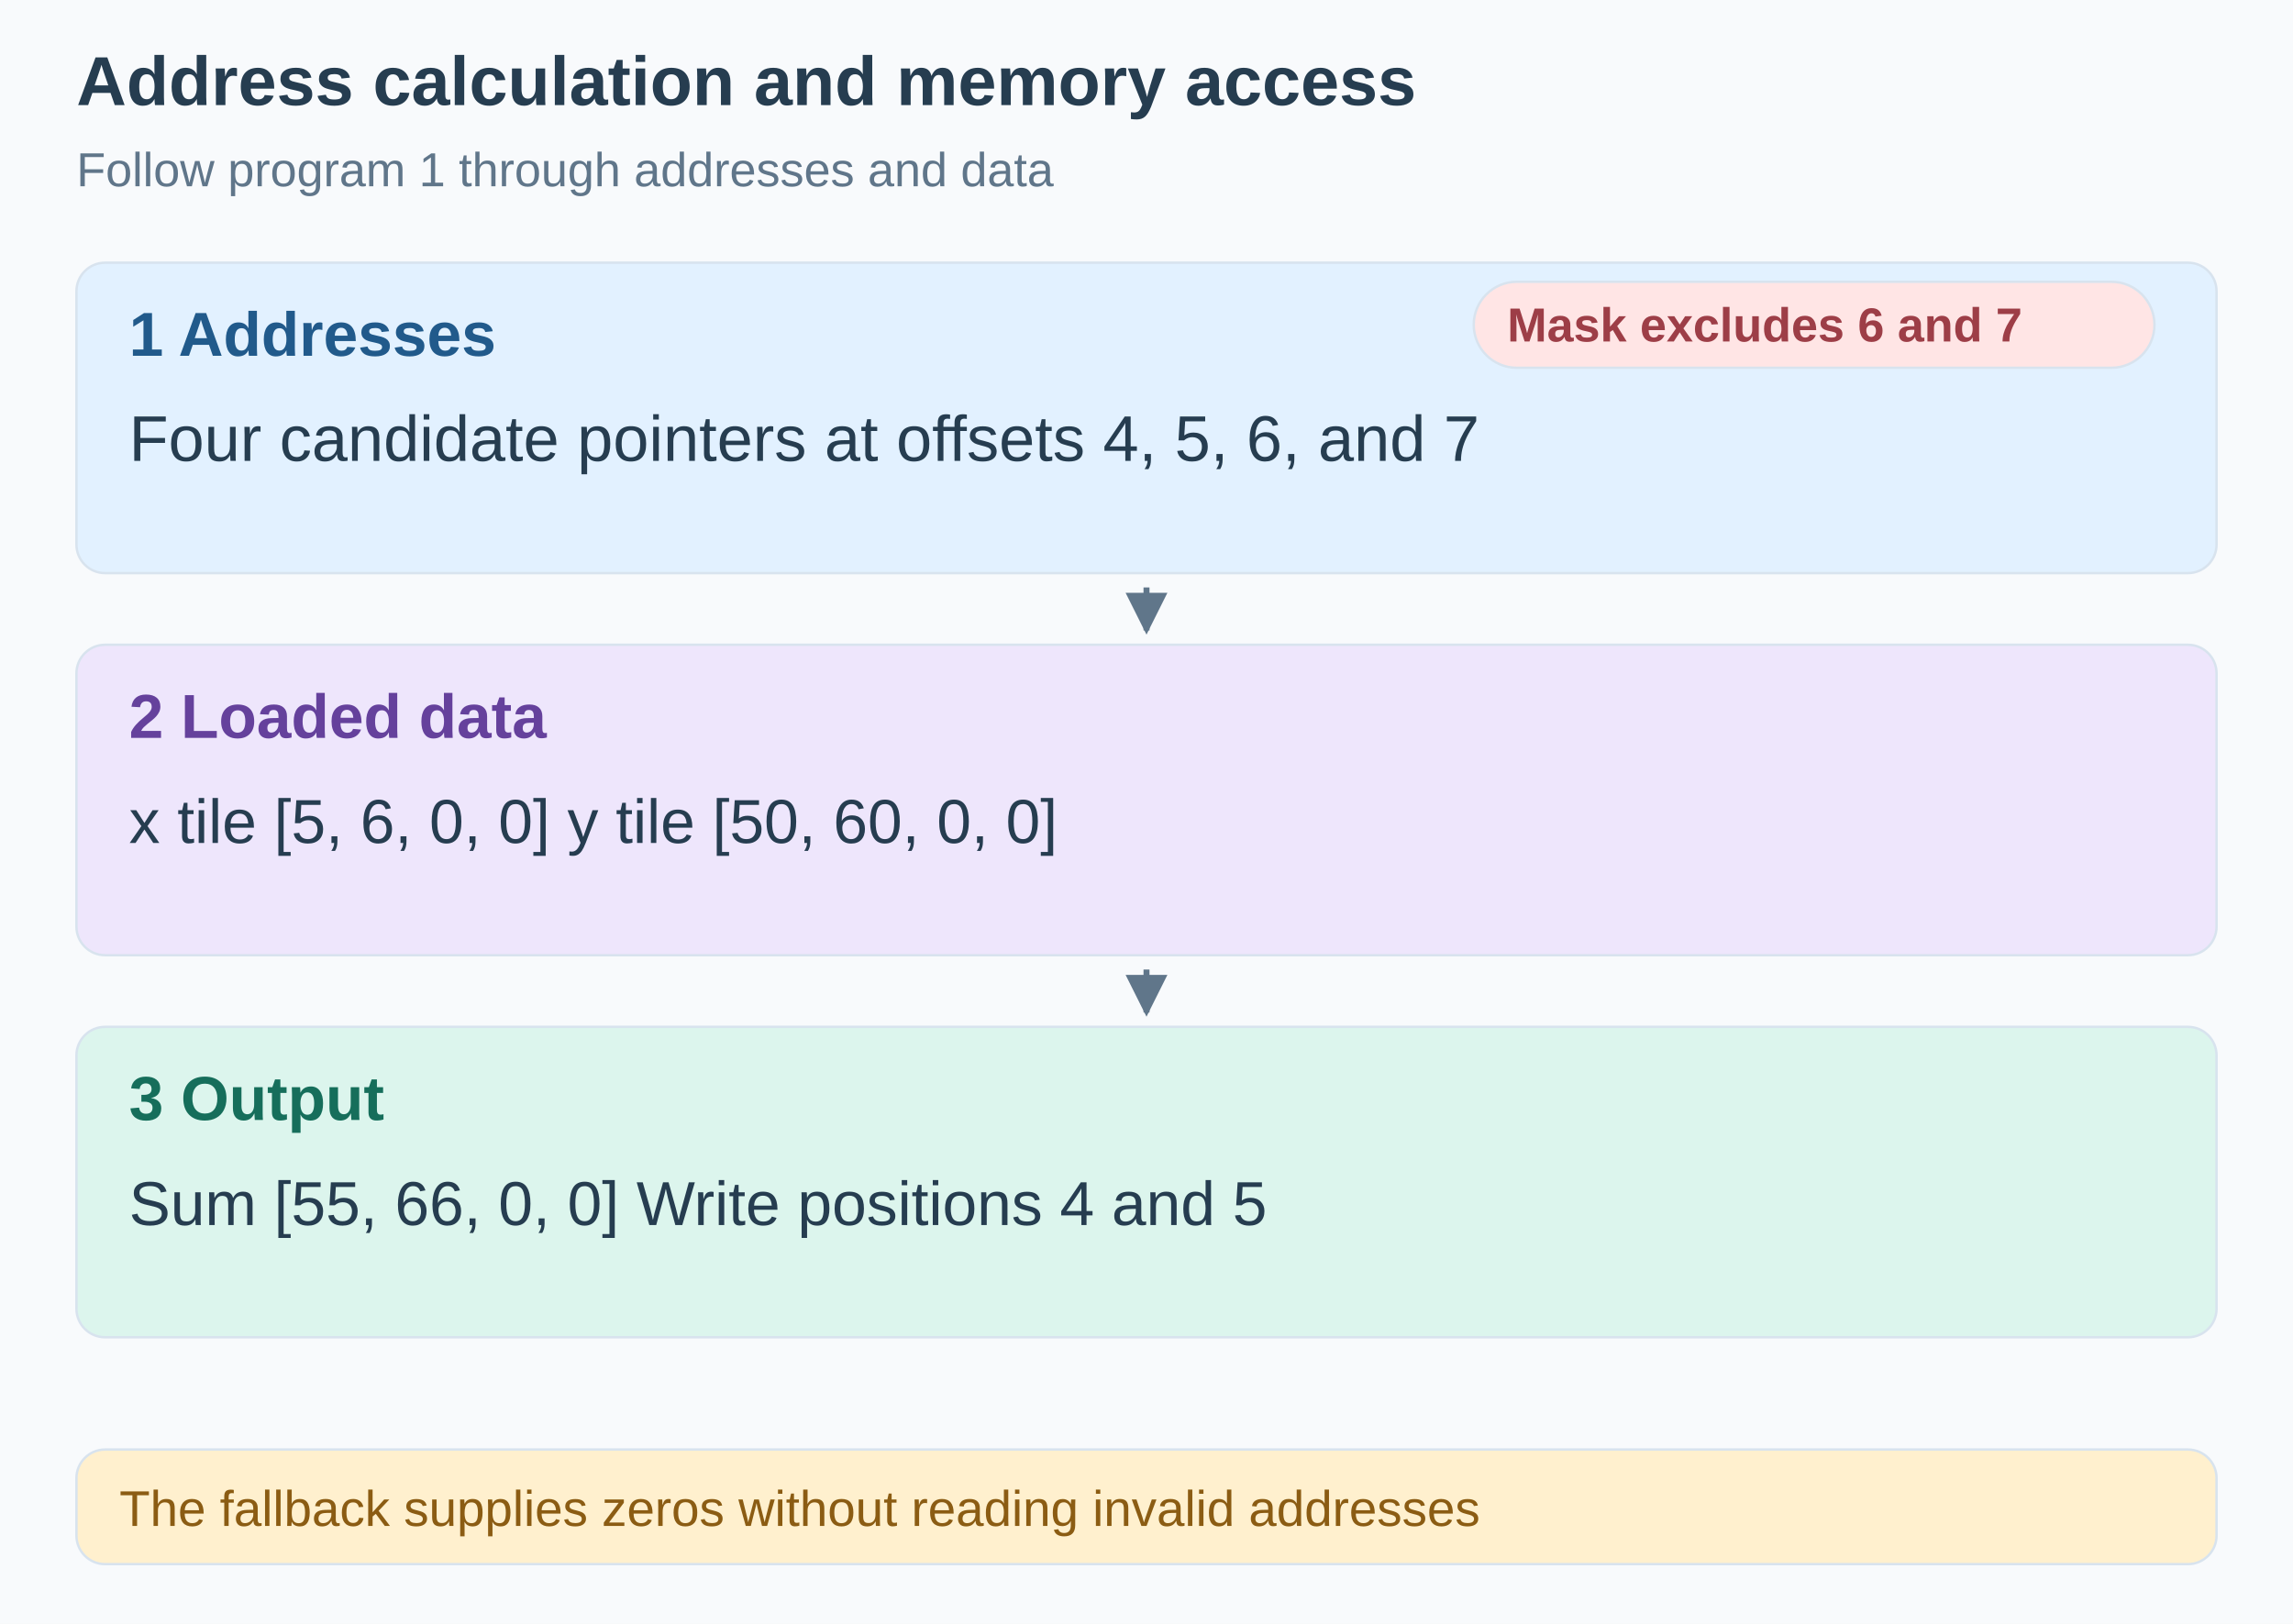
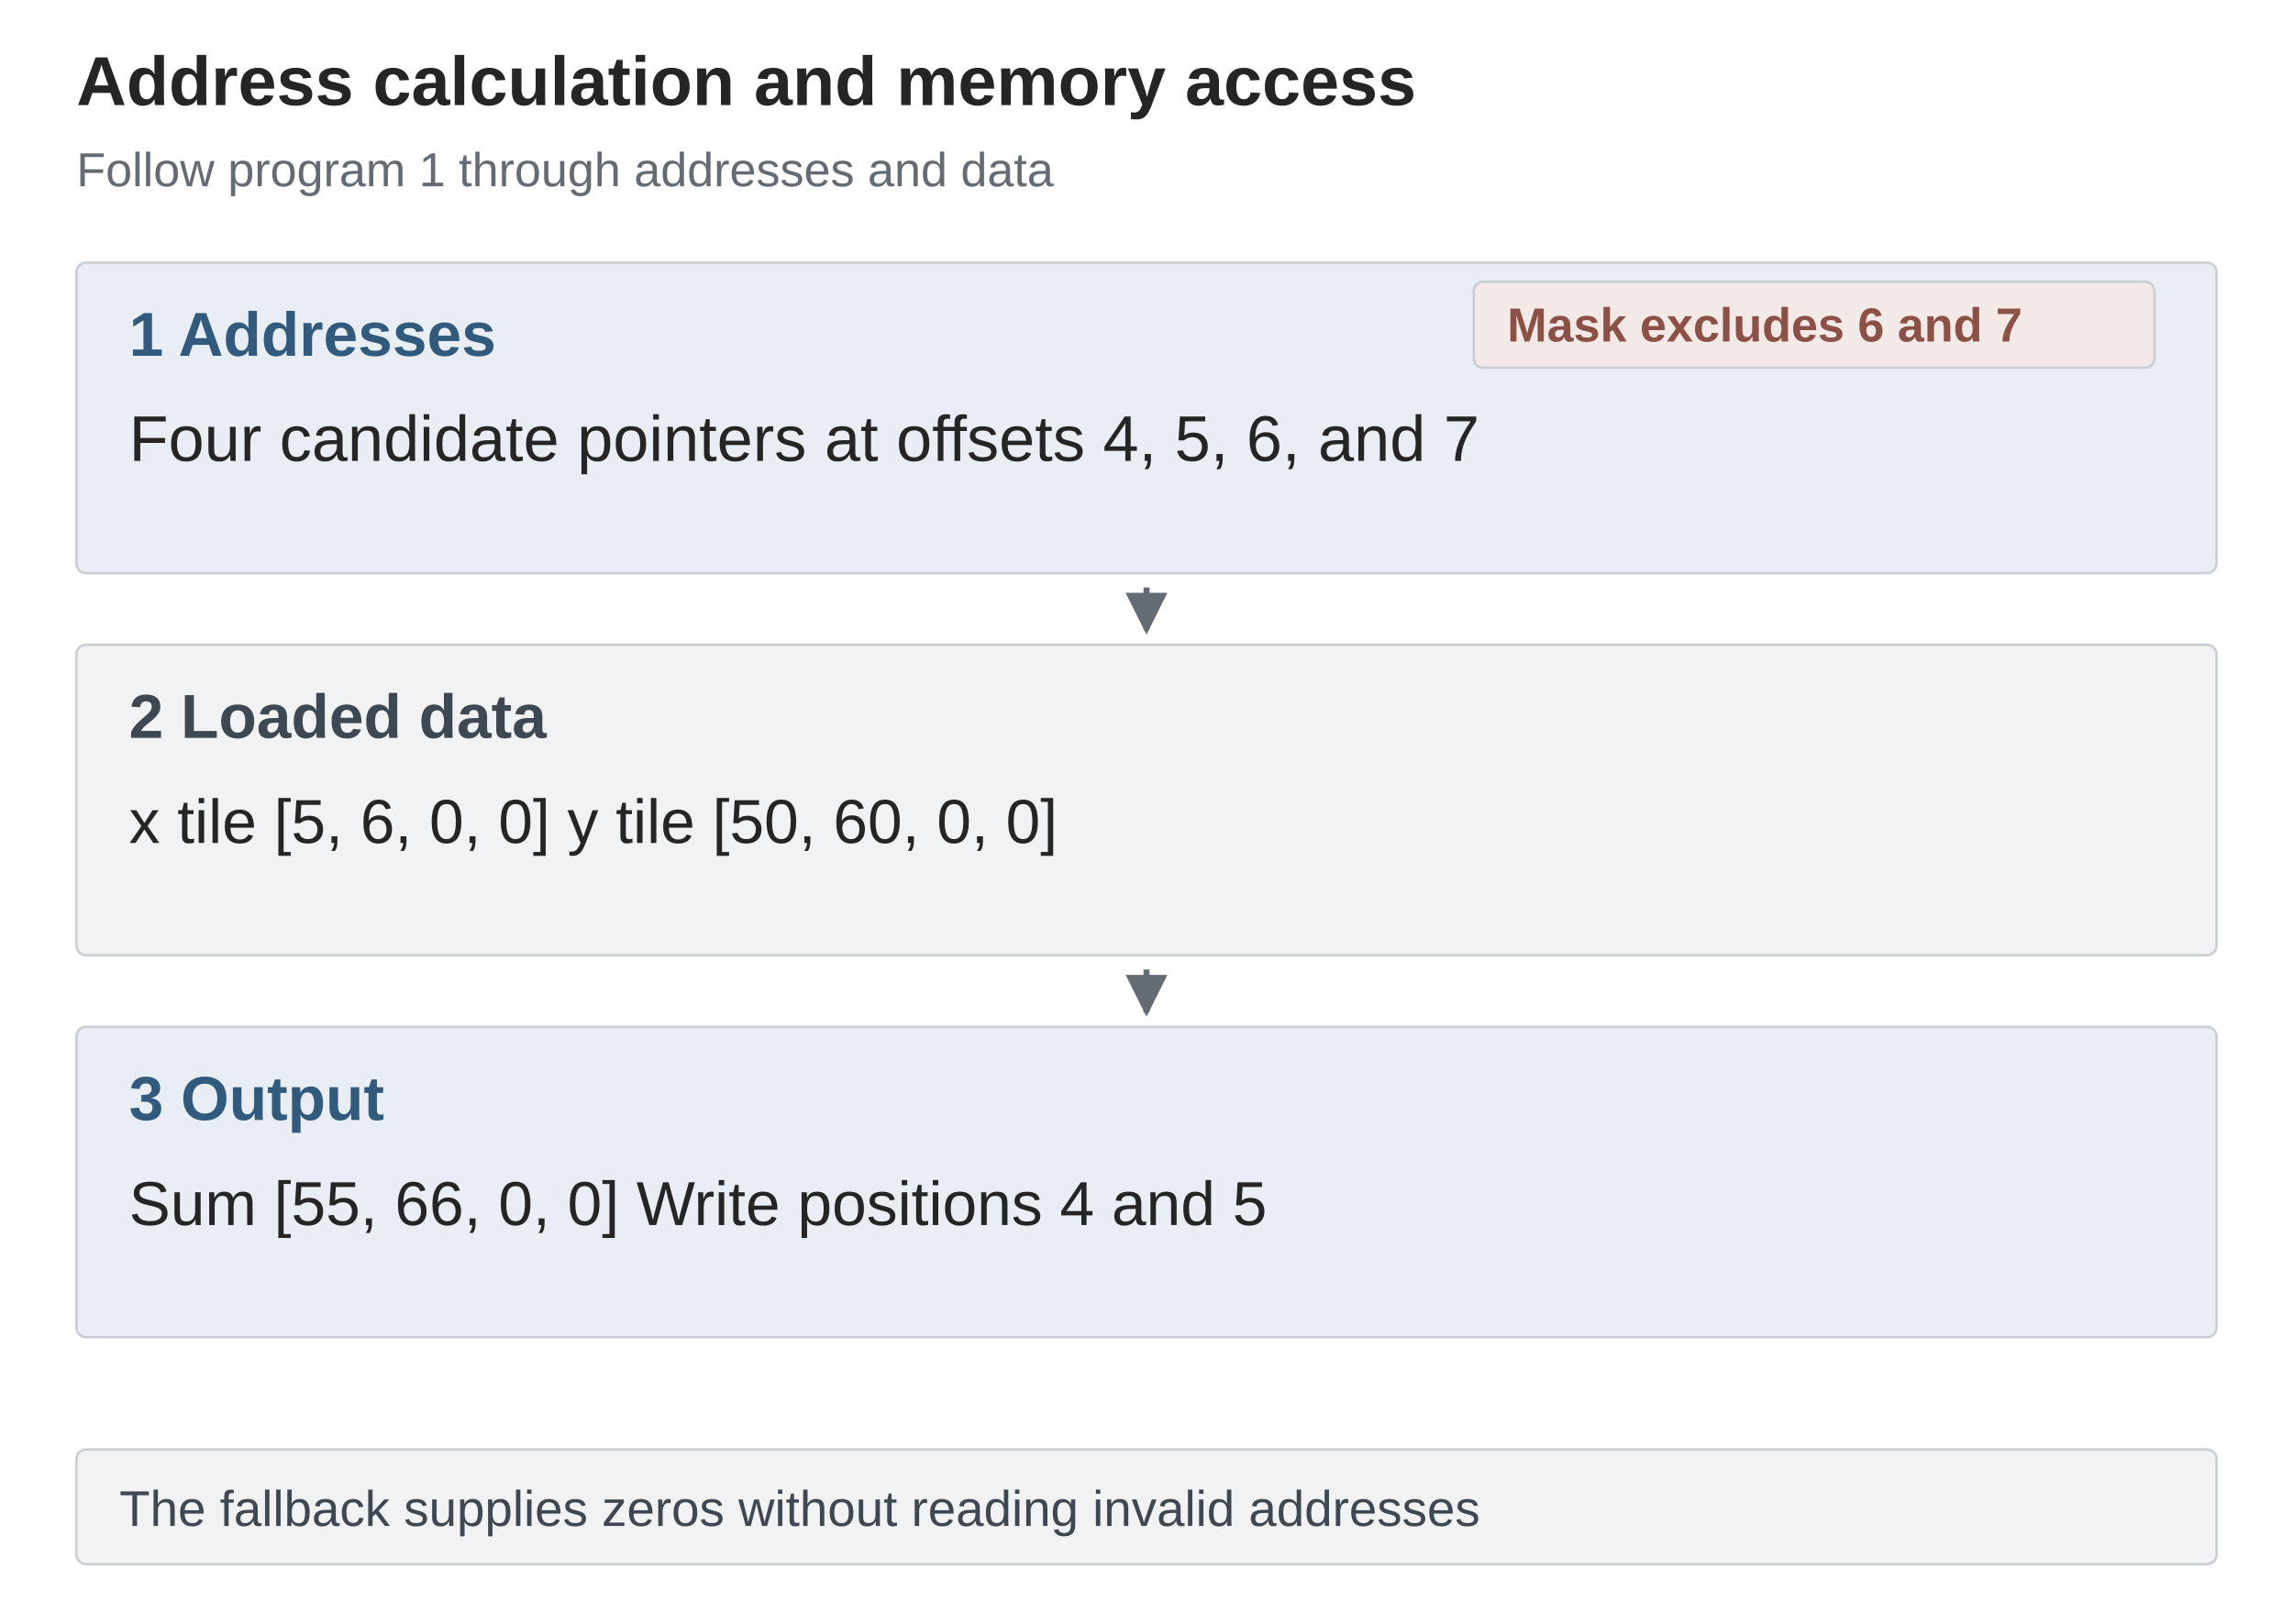
<svg xmlns="http://www.w3.org/2000/svg" width="960" height="680" viewBox="0 0 960 680" role="img" aria-labelledby="title desc">
  <defs>
    <marker id="arrow" viewBox="0 0 10 10" refX="9" refY="5" markerWidth="7" markerHeight="7" orient="auto-start-reverse">
-       <path d="M0 0L10 5L0 10Z" fill="#60768a" />
+       <path d="M0 0L10 5L0 10Z" fill="#646b73" />
    </marker>
  </defs>
  <style>text{font-family:Arial,Helvetica,sans-serif}.code{font-family:Consolas,"DejaVu Sans Mono",monospace}</style>
-   <rect width="960" height="680" fill="#f8fafc" />
-   <text x="32" y="44" font-size="29" fill="#263d50" font-weight="700">Address calculation and memory access</text>
-   <text x="32" y="78" font-size="20" fill="#60768a">Follow program 1 through addresses and data</text>
-   <rect x="32" y="110" width="896" height="130" rx="12" fill="#e2f1ff" stroke="#d8e3ee" />
-   <text x="54" y="149" font-size="26" fill="#215a8b" font-weight="700">1  Addresses</text>
-   <text x="54" y="193" font-size="27" fill="#263d50">Four candidate pointers at offsets 4, 5, 6, and 7</text>
-   <path d="M480 246L480 264" stroke="#60768a" stroke-width="2.5" fill="none" marker-end="url(#arrow)" />
-   <rect x="32" y="270" width="896" height="130" rx="12" fill="#eee6fc" stroke="#d8e3ee" />
-   <text x="54" y="309" font-size="26" fill="#65419c" font-weight="700">2  Loaded data</text>
-   <text x="54" y="353" font-size="26" fill="#263d50">x tile   [5, 6, 0, 0]          y tile   [50, 60, 0, 0]</text>
-   <path d="M480 406L480 424" stroke="#60768a" stroke-width="2.5" fill="none" marker-end="url(#arrow)" />
-   <rect x="32" y="430" width="896" height="130" rx="12" fill="#dcf5ed" stroke="#d8e3ee" />
-   <text x="54" y="469" font-size="26" fill="#166e5b" font-weight="700">3  Output</text>
-   <text x="54" y="513" font-size="26" fill="#263d50">Sum   [55, 66, 0, 0]          Write positions 4 and 5</text>
-   <rect x="617" y="118" width="285" height="36" rx="18" fill="#ffe5e5" stroke="#d8e3ee" />
-   <text x="631" y="143" font-size="20" fill="#9d3e47" font-weight="700">Mask excludes 6 and 7</text>
-   <rect x="32" y="607" width="896" height="48" rx="12" fill="#fff0ce" stroke="#d8e3ee" />
-   <text x="50" y="639" font-size="21" fill="#8b5c13">The fallback supplies zeros without reading invalid addresses</text>
+   <rect width="960" height="680" fill="#ffffff" />
+   <text x="32" y="44" font-size="29" fill="#252525" font-weight="700">Address calculation and memory access</text>
+   <text x="32" y="78" font-size="20" fill="#646b73">Follow program 1 through addresses and data</text>
+   <rect x="32" y="110" width="896" height="130" rx="4" fill="#e8eef4" stroke="#c9ced4" />
+   <text x="54" y="149" font-size="26" fill="#315a7d" font-weight="700">1  Addresses</text>
+   <text x="54" y="193" font-size="27" fill="#252525">Four candidate pointers at offsets 4, 5, 6, and 7</text>
+   <path d="M480 246L480 264" stroke="#646b73" stroke-width="2.5" fill="none" marker-end="url(#arrow)" />
+   <rect x="32" y="270" width="896" height="130" rx="4" fill="#f1f2f3" stroke="#c9ced4" />
+   <text x="54" y="309" font-size="26" fill="#3e4852" font-weight="700">2  Loaded data</text>
+   <text x="54" y="353" font-size="26" fill="#252525">x tile   [5, 6, 0, 0]          y tile   [50, 60, 0, 0]</text>
+   <path d="M480 406L480 424" stroke="#646b73" stroke-width="2.5" fill="none" marker-end="url(#arrow)" />
+   <rect x="32" y="430" width="896" height="130" rx="4" fill="#e8eef4" stroke="#c9ced4" />
+   <text x="54" y="469" font-size="26" fill="#315a7d" font-weight="700">3  Output</text>
+   <text x="54" y="513" font-size="26" fill="#252525">Sum   [55, 66, 0, 0]          Write positions 4 and 5</text>
+   <rect x="617" y="118" width="285" height="36" rx="4" fill="#f3e9e7" stroke="#c9ced4" />
+   <text x="631" y="143" font-size="20" fill="#8b5147" font-weight="700">Mask excludes 6 and 7</text>
+   <rect x="32" y="607" width="896" height="48" rx="4" fill="#f1f2f3" stroke="#c9ced4" />
+   <text x="50" y="639" font-size="21" fill="#3e4852">The fallback supplies zeros without reading invalid addresses</text>
</svg>
